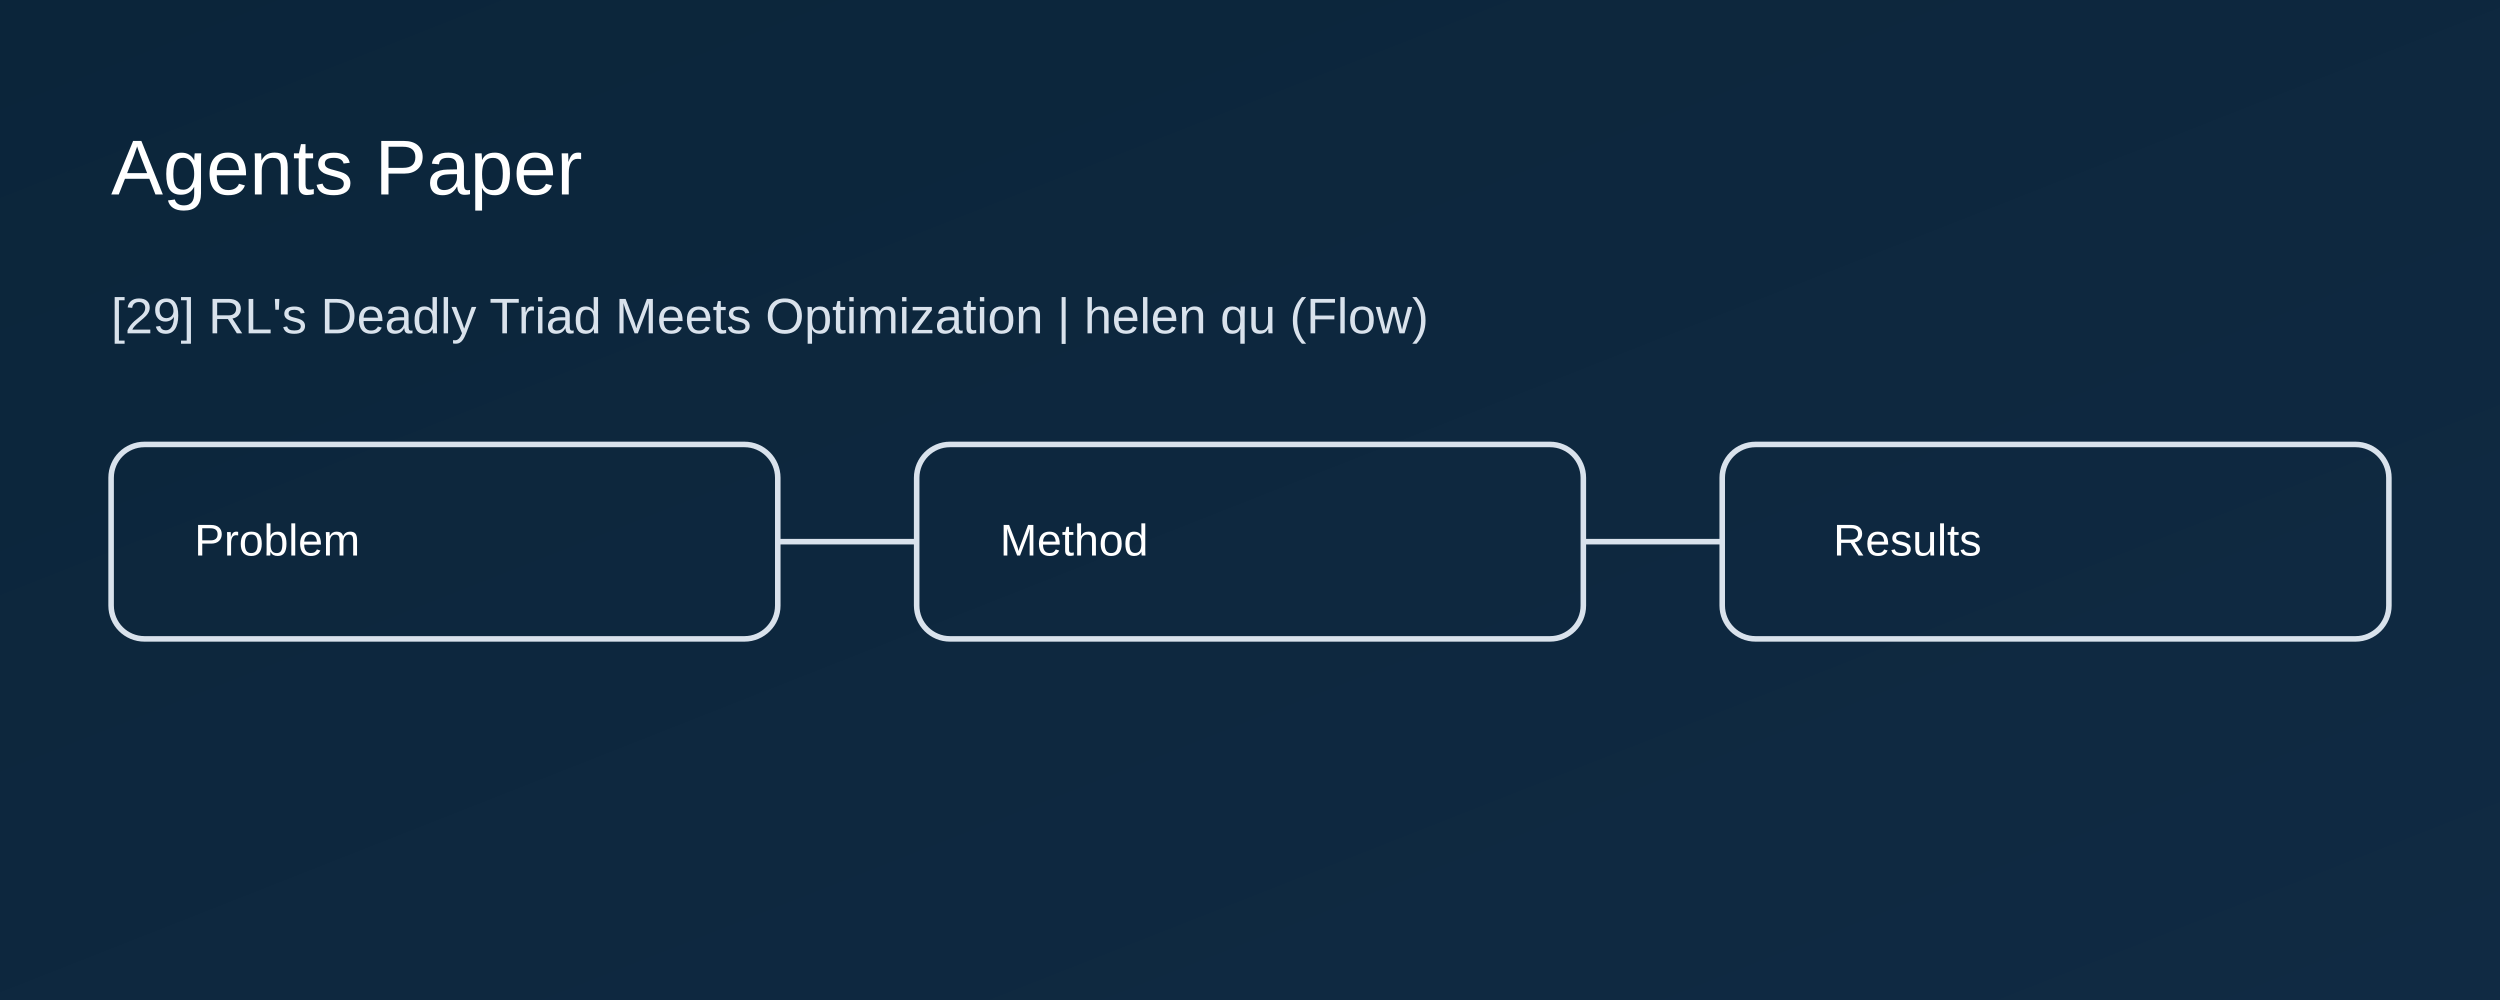
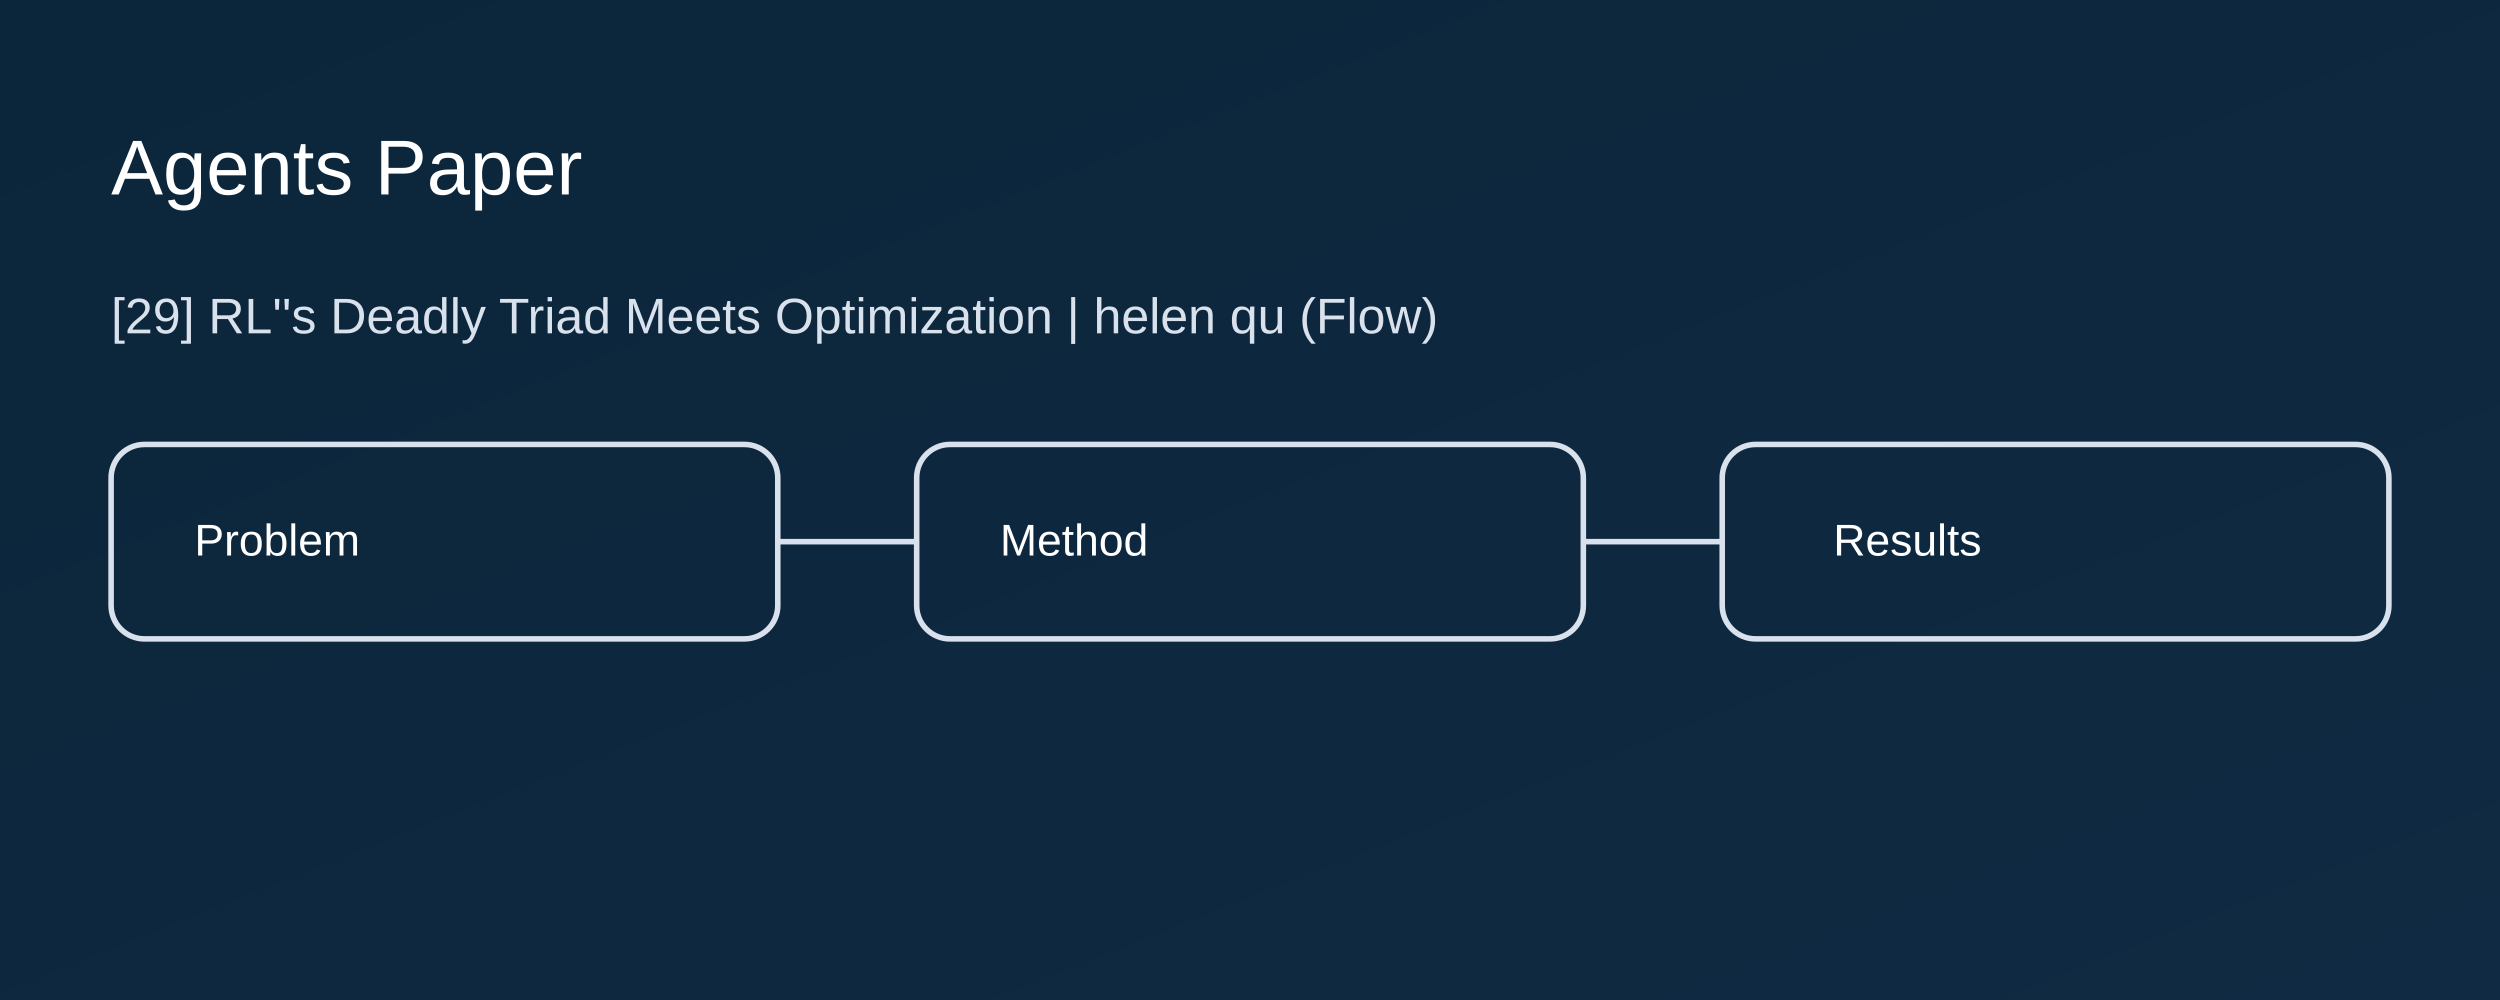
<svg xmlns="http://www.w3.org/2000/svg" width="900" height="360">
  <defs>
    <linearGradient id="g" x1="0" y1="0" x2="1" y2="1">
      <stop offset="0" stop-color="#0b253a" />
      <stop offset="1" stop-color="#102a43" />
    </linearGradient>
  </defs>
  <rect width="100%" height="100%" fill="url(#g)" />
  <text x="40" y="70" fill="#ffffff" font-size="28" font-family="Arial">Agents Paper</text>
-   <text x="40" y="120" fill="#d9e2ec" font-size="18" font-family="Arial">[29] RL's Deadly Triad Meets Optimization | helen qu (Flow)</text>
+   <text x="40" y="120" fill="#d9e2ec" font-size="18" font-family="Arial">[29] RL''s Deadly Triad Meets Optimization | helen qu (Flow)</text>
  <g fill="none" stroke="#d9e2ec" stroke-width="2">
    <rect x="40" y="160" width="240" height="70" rx="12" />
    <rect x="330" y="160" width="240" height="70" rx="12" />
    <rect x="620" y="160" width="240" height="70" rx="12" />
    <path d="M280 195 L330 195" />
    <path d="M570 195 L620 195" />
  </g>
  <g fill="#ffffff" font-size="16" font-family="Arial">
    <text x="70" y="200">Problem</text>
    <text x="360" y="200">Method</text>
    <text x="660" y="200">Results</text>
  </g>
</svg>
